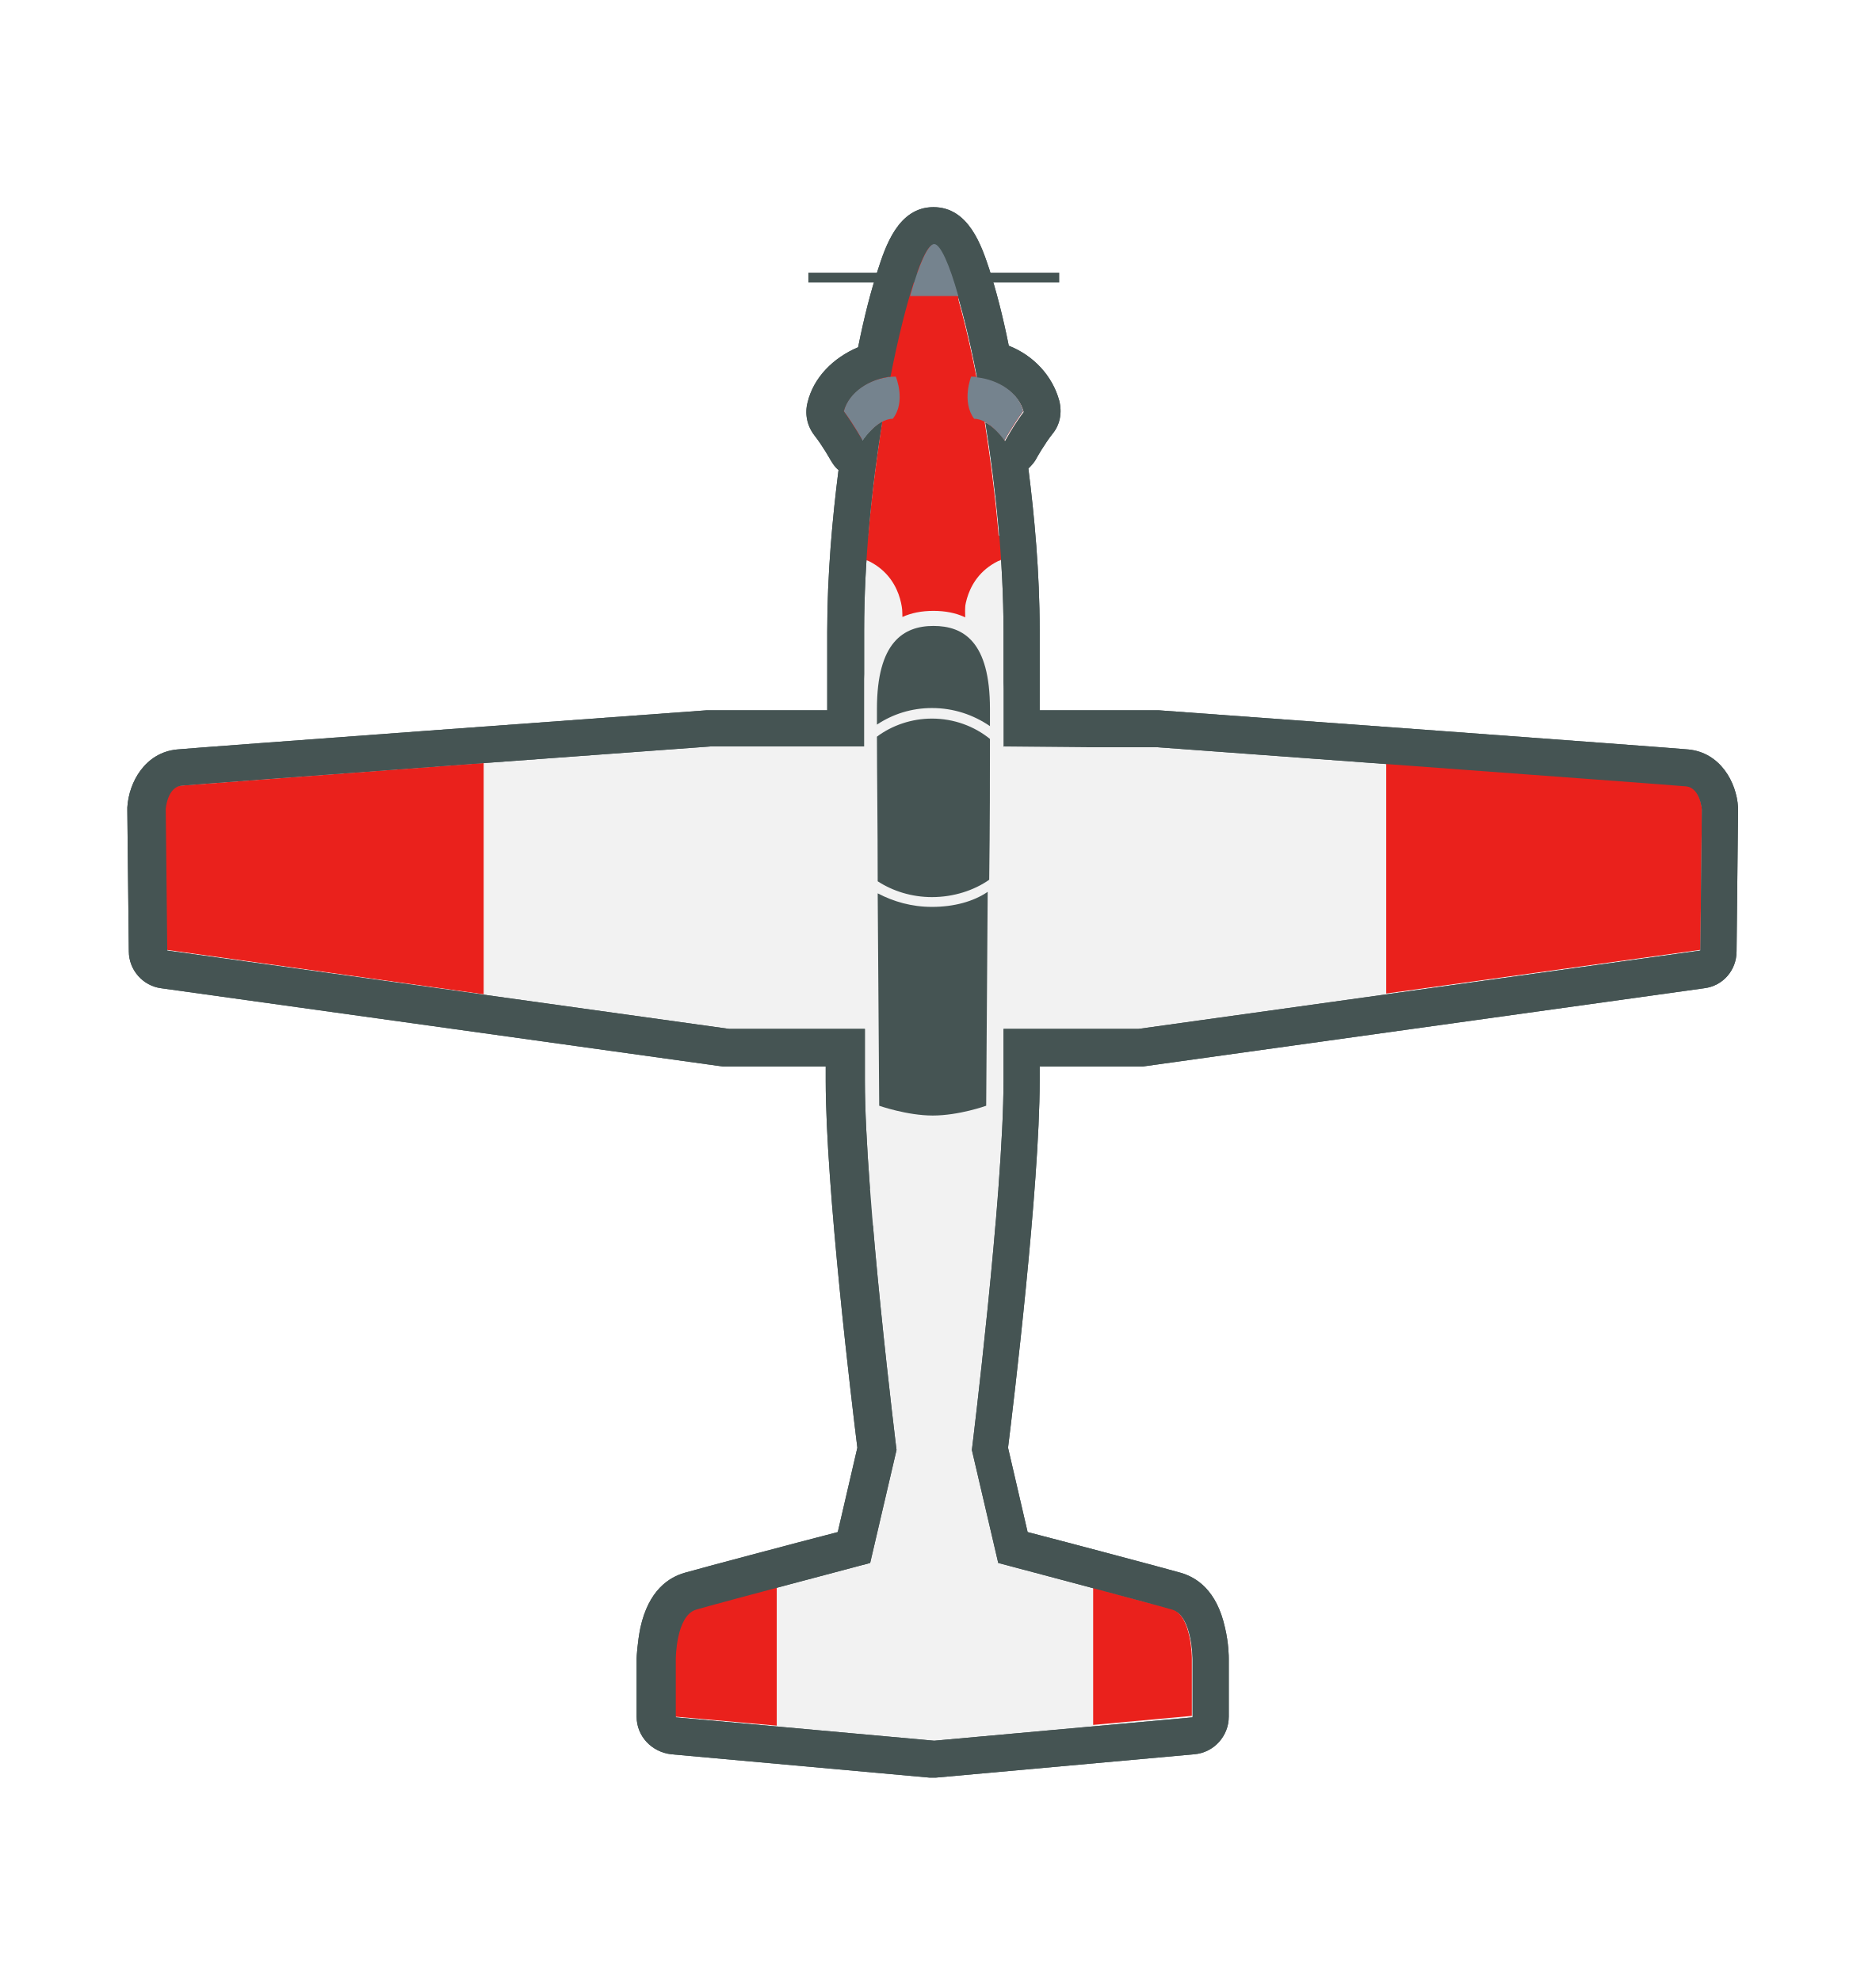
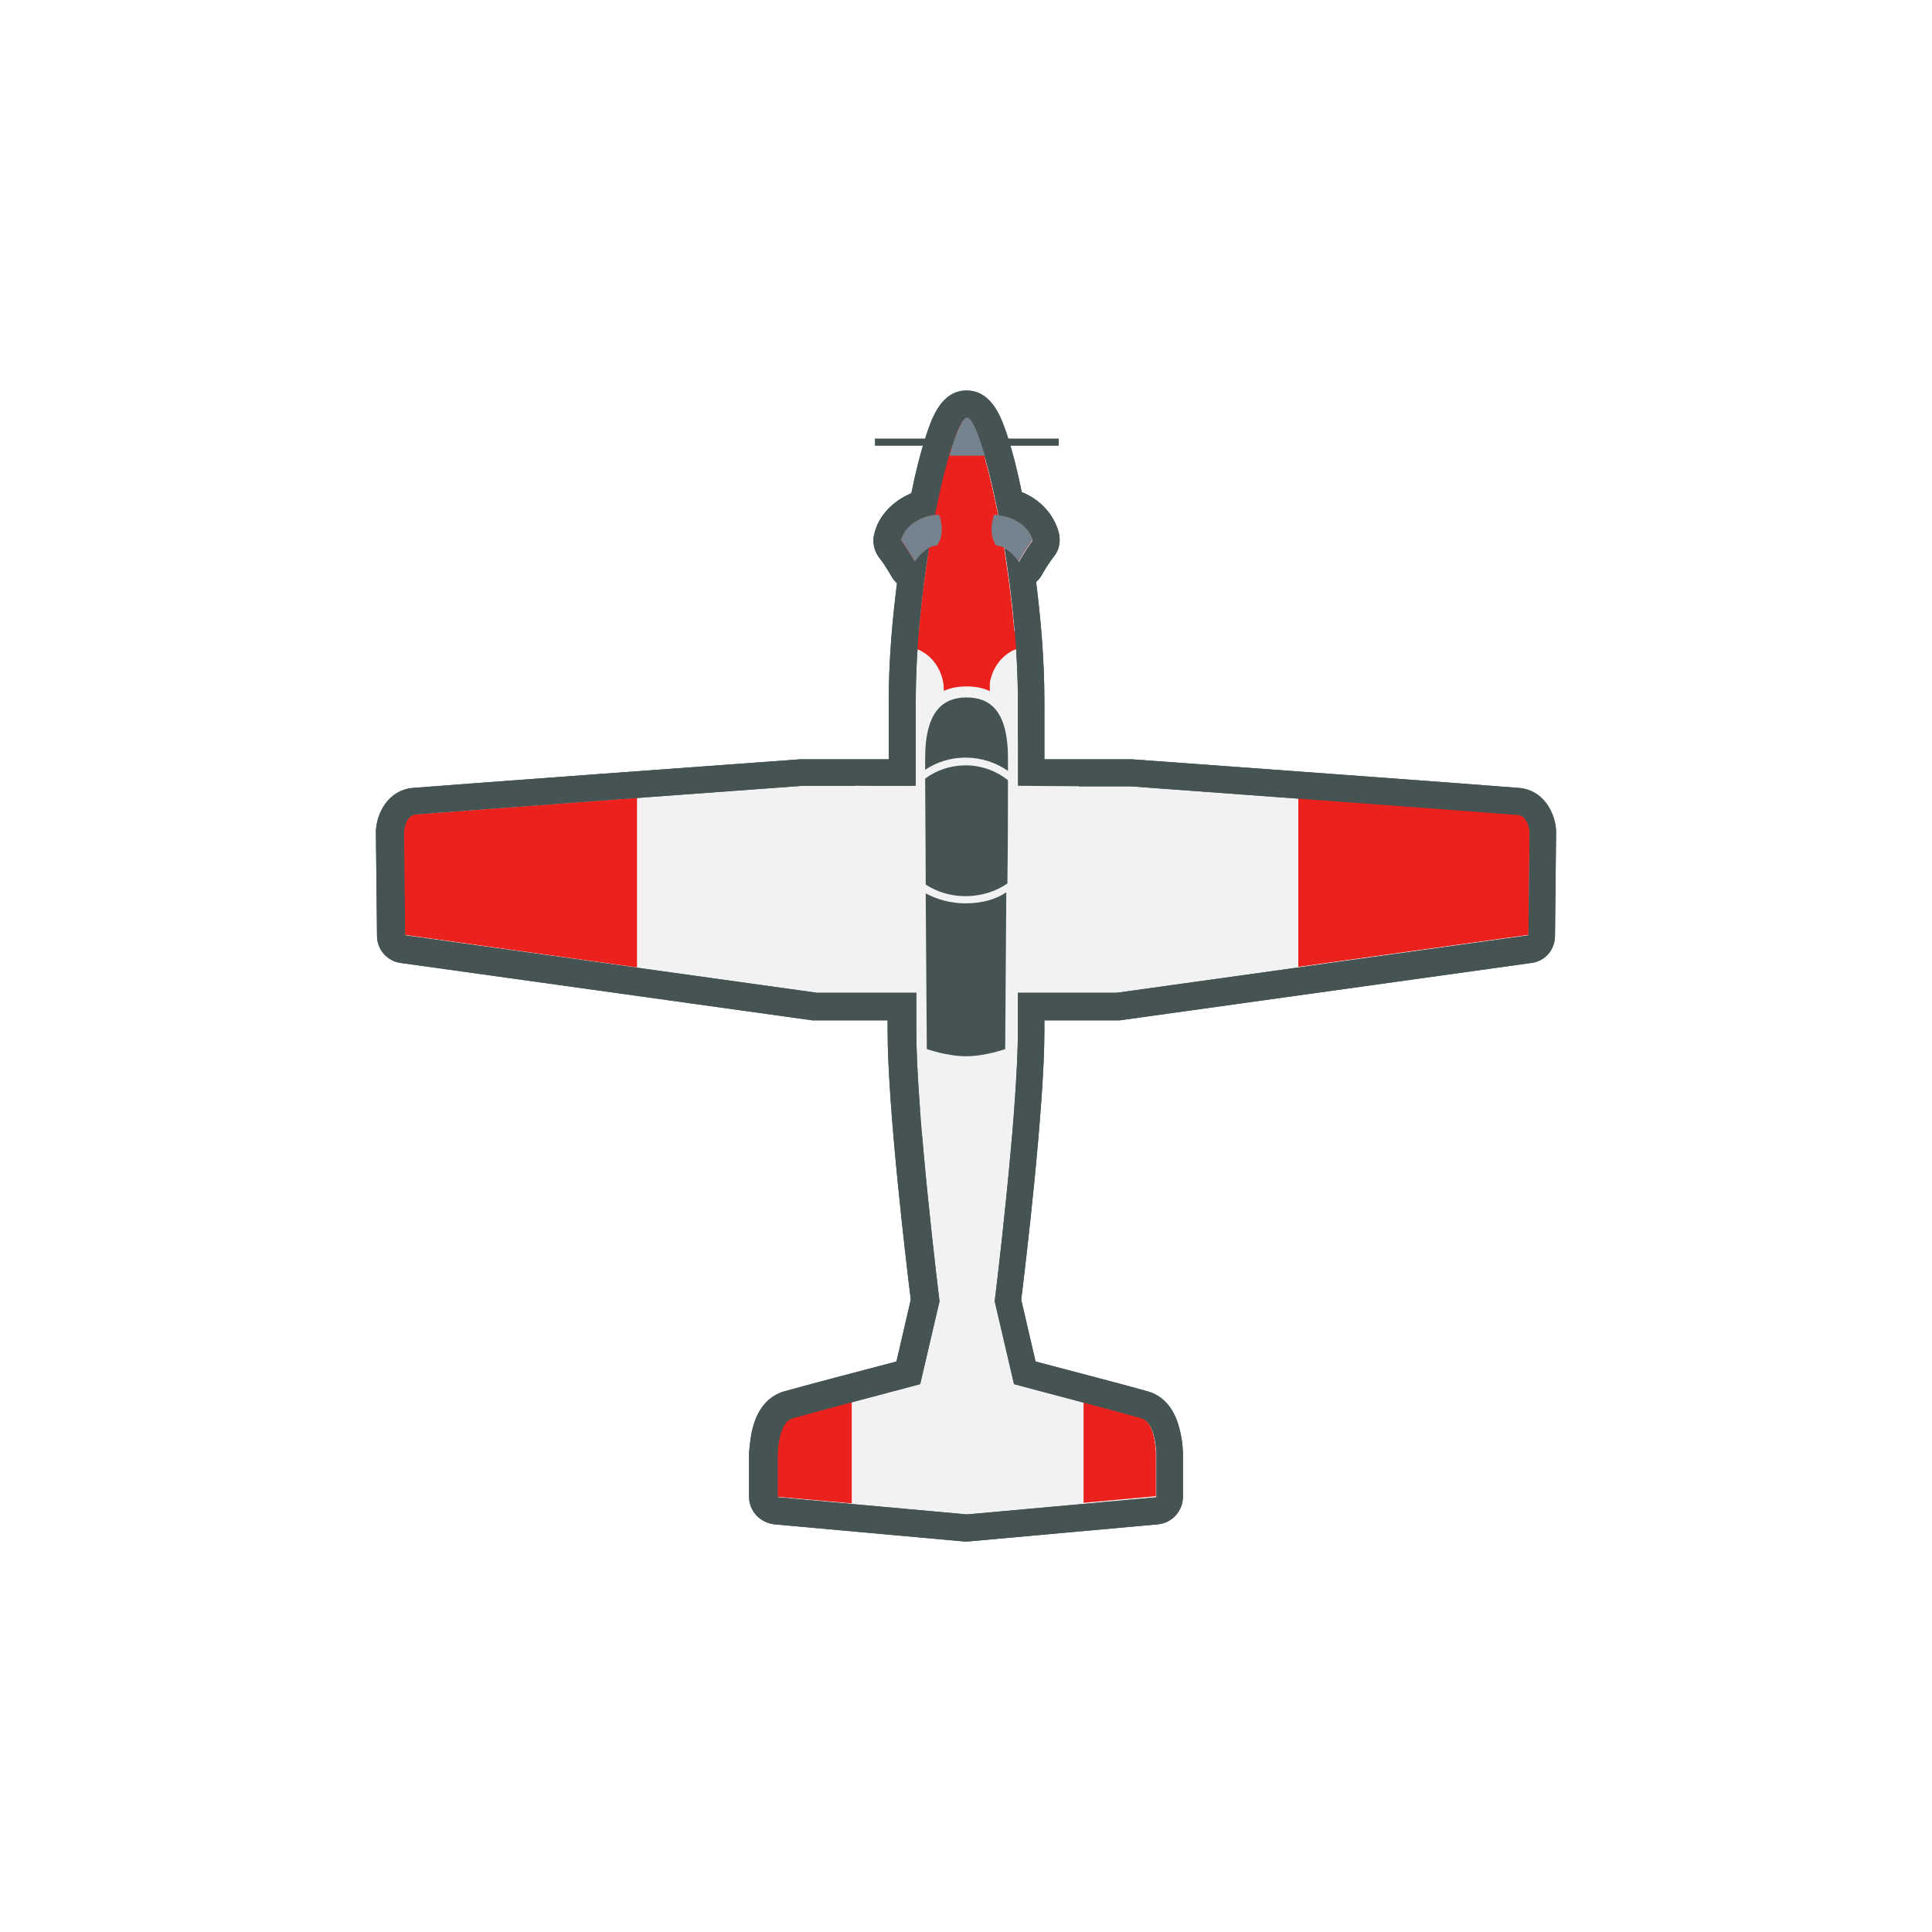
- <svg xmlns="http://www.w3.org/2000/svg" version="1.1" id="Layer_1" x="0px" y="0px" viewBox="0 0 249 263" style="enable-background:new 0 0 249 263;" xml:space="preserve">
-   <style type="text/css">
+ <svg xmlns="http://www.w3.org/2000/svg" version="1.1" id="Layer_1" x="0px" y="0px" viewBox="0 0 70 70" xml:space="preserve" width="70" height="70">
+   <defs id="defs69" />
+   <style type="text/css" id="style3">
	.st0{fill:#F2F2F2;}
	.st1{fill:#455453;}
	.st2{fill:#EA211C;}
	.st3{fill:#75838E;}
</style>
-   <g>
-     <g>
-       <path class="st0" d="M123.9,233.5c-0.1,0-0.1,0-0.2,0l-34.3-3.1c-1.3-0.1-2.3-1.2-2.3-2.5v-7.7c0-1.3,0.2-7.7,4.5-9    c2.3-0.7,17-4.5,21.7-5.8l3-13.1c-0.5-4.2-4.2-34.6-4.2-48.8V139H96.8c-0.1,0-0.2,0-0.3,0l-74.6-10.4c-1.2-0.2-2.1-1.2-2.2-2.5    l-0.2-18.7c0-0.1,0-0.1,0-0.2c0.2-2.5,1.6-5.1,4.4-5.4c1.9-0.2,67.4-5,70.2-5.2c0.1,0,0.1,0,0.2,0h17.9V83.7    c0-8.2,0.8-16.4,1.7-22.8c-0.7-0.2-1.2-0.6-1.6-1.2c0,0-1.1-2-2.3-3.5c-0.5-0.6-0.6-1.4-0.4-2.2c0.9-3.3,3.6-5.3,6.5-6.1    c3.7-18,6.3-18,7.9-18c1.6,0,4.2,0,7.9,18c2.8,0.8,5.6,2.8,6.5,6.1c0.2,0.8,0,1.6-0.4,2.2c-1.2,1.5-2.3,3.5-2.3,3.5    c-0.3,0.6-0.9,1-1.6,1.2c0.9,6.5,1.7,14.6,1.7,22.8v12.9h17.9c0.1,0,0.1,0,0.2,0c2.8,0.2,68.3,5,70.2,5.2c2.8,0.3,4.2,2.9,4.4,5.4    c0,0.1,0,0.1,0,0.2l-0.2,18.7c0,1.2-0.9,2.3-2.2,2.5L151.5,139c-0.1,0-0.2,0-0.3,0h-15.4v4.4c0,14.3-3.7,44.6-4.2,48.8l3,13.1    c4.8,1.3,19.4,5.1,21.7,5.8c4.3,1.2,4.5,7.7,4.5,9v7.7c0,1.3-1,2.4-2.3,2.5l-34.3,3.1C124.1,233.5,124,233.5,123.9,233.5z" />
-       <g>
-         <path class="st1" d="M123.9,32.5L123.9,32.5c1.4,0,3.8,7.3,5.8,17.6c2.7,0.3,5.5,1.9,6.2,4.6c-1.3,1.7-2.5,3.9-2.5,3.9     s-1.1-1.7-2.6-2.5c1.4,8.7,2.4,18.6,2.4,27.7c0,5.2,0,10.4,0,15.4h20.4c0,0,68.2,5,70.2,5.2c1.9,0.2,2.1,3.1,2.1,3.1l-0.2,18.7     l-74.6,10.4h-17.9c0,2.4,0,4.8,0,6.9c0,15-4.2,49-4.2,49l3.5,15c0,0,20.4,5.4,23.1,6.2c2.7,0.8,2.7,6.6,2.7,6.6v7.7l-34.3,3.1h0     l-34.3-3.1v-7.7c0,0,0-5.8,2.7-6.6c2.7-0.8,23.1-6.2,23.1-6.2l3.5-15c0,0-4.2-33.9-4.2-49c0-2.2,0-4.5,0-6.9H96.8l-74.6-10.4     L22,107.4c0,0,0.2-2.9,2.1-3.1c1.9-0.2,70.2-5.2,70.2-5.2h20.4c0-5,0-10.2,0-15.4c0-9.1,1-19.1,2.4-27.7     c-1.5,0.8-2.6,2.5-2.6,2.5s-1.2-2.1-2.5-3.9c0.7-2.6,3.5-4.3,6.2-4.6C120.2,39.8,122.6,32.5,123.9,32.5L123.9,32.5L123.9,32.5      M123.9,27.5c-4.7,0-6.4,5.3-7.4,8.4c-0.9,2.7-1.8,6.2-2.6,10.2c-3.3,1.4-5.9,4-6.7,7.3c-0.4,1.5-0.1,3.1,0.9,4.4     c1.1,1.4,2.1,3.2,2.1,3.2c0.3,0.5,0.6,1,1.1,1.4c-0.8,6.3-1.5,13.8-1.5,21.5v10.4H94.2c-0.1,0-0.2,0-0.4,0     c-7,0.5-68.4,5-70.3,5.2c-4.2,0.4-6.4,4.3-6.6,7.7c0,0.1,0,0.3,0,0.4l0.2,18.7c0,2.5,1.9,4.6,4.3,4.9l74.6,10.4     c0.2,0,0.5,0,0.7,0h12.9v1.9c0,14,3.5,43.1,4.2,48.7l-2.6,11.2c-5.8,1.5-18.2,4.8-20.3,5.4c-2.1,0.6-4.8,2.3-5.9,7.3     c-0.4,2-0.5,3.9-0.5,4.1v7.7c0,2.6,2,4.7,4.6,5l34.3,3.1c0.1,0,0.3,0,0.4,0c0.1,0,0.3,0,0.4,0l34.3-3.1c2.6-0.2,4.6-2.4,4.6-5     v-7.7c0-0.2,0-2-0.5-4.1c-1.1-5-3.8-6.7-5.9-7.3c-2.1-0.6-14.5-3.9-20.3-5.4l-2.6-11.2c0.7-5.6,4.2-34.7,4.2-48.7v-1.9h12.9     c0.2,0,0.5,0,0.7,0l74.6-10.4c2.5-0.3,4.3-2.4,4.3-4.9l0.2-18.7c0-0.1,0-0.3,0-0.4c-0.2-3.4-2.4-7.3-6.6-7.7     c-1.9-0.2-63.3-4.7-70.3-5.2c-0.1,0-0.2,0-0.4,0h-15.4V83.7c0-7.7-0.7-15.2-1.5-21.5c0.4-0.4,0.8-0.8,1.1-1.4c0,0,1-1.8,2.1-3.2     c1-1.2,1.3-2.8,0.9-4.4c-0.9-3.3-3.4-6-6.7-7.3c-0.8-4-1.7-7.4-2.6-10.2C130.3,32.7,128.6,27.5,123.9,27.5     C123.9,27.5,123.9,27.5,123.9,27.5L123.9,27.5z" />
+   <g id="g5" transform="matrix(0.2,0,0,0.2,10.24,8.65)">
+     <g id="g7">
+       <path class="st0" d="m 123.9,233.5 c -0.1,0 -0.1,0 -0.2,0 l -34.3,-3.1 c -1.3,-0.1 -2.3,-1.2 -2.3,-2.5 l 0,-7.7 c 0,-1.3 0.2,-7.7 4.5,-9 2.3,-0.7 17,-4.5 21.7,-5.8 l 3,-13.1 c -0.5,-4.2 -4.2,-34.6 -4.2,-48.8 l 0,-4.5 -15.3,0 c -0.1,0 -0.2,0 -0.3,0 L 21.9,128.6 c -1.2,-0.2 -2.1,-1.2 -2.2,-2.5 l -0.2,-18.7 c 0,-0.1 0,-0.1 0,-0.2 0.2,-2.5 1.6,-5.1 4.4,-5.4 1.9,-0.2 67.4,-5 70.2,-5.2 0.1,0 0.1,0 0.2,0 l 17.9,0 0,-12.9 c 0,-8.2 0.8,-16.4 1.7,-22.8 -0.7,-0.2 -1.2,-0.6 -1.6,-1.2 0,0 -1.1,-2 -2.3,-3.5 -0.5,-0.6 -0.6,-1.4 -0.4,-2.2 0.9,-3.3 3.6,-5.3 6.5,-6.1 3.7,-18 6.3,-18 7.9,-18 1.6,0 4.2,0 7.9,18 2.8,0.8 5.6,2.8 6.5,6.1 0.2,0.8 0,1.6 -0.4,2.2 -1.2,1.5 -2.3,3.5 -2.3,3.5 -0.3,0.6 -0.9,1 -1.6,1.2 0.9,6.5 1.7,14.6 1.7,22.8 l 0,12.9 17.9,0 c 0.1,0 0.1,0 0.2,0 2.8,0.2 68.3,5 70.2,5.2 2.8,0.3 4.2,2.9 4.4,5.4 0,0.1 0,0.1 0,0.2 l -0.2,18.7 c 0,1.2 -0.9,2.3 -2.2,2.5 L 151.5,139 c -0.1,0 -0.2,0 -0.3,0 l -15.4,0 0,4.4 c 0,14.3 -3.7,44.6 -4.2,48.8 l 3,13.1 c 4.8,1.3 19.4,5.1 21.7,5.8 4.3,1.2 4.5,7.7 4.5,9 l 0,7.7 c 0,1.3 -1,2.4 -2.3,2.5 l -34.3,3.1 c -0.1,0.1 -0.2,0.1 -0.3,0.1 z" id="path9" style="fill:#f2f2f2" />
+       <g id="g11">
+         <path class="st1" d="m 123.9,32.5 0,0 c 1.4,0 3.8,7.3 5.8,17.6 2.7,0.3 5.5,1.9 6.2,4.6 -1.3,1.7 -2.5,3.9 -2.5,3.9 0,0 -1.1,-1.7 -2.6,-2.5 1.4,8.7 2.4,18.6 2.4,27.7 0,5.2 0,10.4 0,15.4 l 20.4,0 c 0,0 68.2,5 70.2,5.2 1.9,0.2 2.1,3.1 2.1,3.1 l -0.2,18.7 -74.6,10.4 -17.9,0 c 0,2.4 0,4.8 0,6.9 0,15 -4.2,49 -4.2,49 l 3.5,15 c 0,0 20.4,5.4 23.1,6.2 2.7,0.8 2.7,6.6 2.7,6.6 l 0,7.7 -34.3,3.1 0,0 -34.3,-3.1 0,-7.7 c 0,0 0,-5.8 2.7,-6.6 2.7,-0.8 23.1,-6.2 23.1,-6.2 l 3.5,-15 c 0,0 -4.2,-33.9 -4.2,-49 0,-2.2 0,-4.5 0,-6.9 l -18,0 L 22.2,126.2 22,107.4 c 0,0 0.2,-2.9 2.1,-3.1 1.9,-0.2 70.2,-5.2 70.2,-5.2 l 20.4,0 c 0,-5 0,-10.2 0,-15.4 0,-9.1 1,-19.1 2.4,-27.7 -1.5,0.8 -2.6,2.5 -2.6,2.5 0,0 -1.2,-2.1 -2.5,-3.9 0.7,-2.6 3.5,-4.3 6.2,-4.6 2,-10.2 4.4,-17.5 5.7,-17.5 l 0,0 0,0 m 0,-5 c -4.7,0 -6.4,5.3 -7.4,8.4 -0.9,2.7 -1.8,6.2 -2.6,10.2 -3.3,1.4 -5.9,4 -6.7,7.3 -0.4,1.5 -0.1,3.1 0.9,4.4 1.1,1.4 2.1,3.2 2.1,3.2 0.3,0.5 0.6,1 1.1,1.4 -0.8,6.3 -1.5,13.8 -1.5,21.5 l 0,10.4 -15.6,0 c -0.1,0 -0.2,0 -0.4,0 -7,0.5 -68.4,5 -70.3,5.2 -4.2,0.4 -6.4,4.3 -6.6,7.7 0,0.1 0,0.3 0,0.4 l 0.2,18.7 c 0,2.5 1.9,4.6 4.3,4.9 L 96,141.6 c 0.2,0 0.5,0 0.7,0 l 12.9,0 0,1.9 c 0,14 3.5,43.1 4.2,48.7 l -2.6,11.2 c -5.8,1.5 -18.2,4.8 -20.3,5.4 -2.1,0.6 -4.8,2.3 -5.9,7.3 -0.4,2 -0.5,3.9 -0.5,4.1 l 0,7.7 c 0,2.6 2,4.7 4.6,5 l 34.3,3.1 c 0.1,0 0.3,0 0.4,0 0.1,0 0.3,0 0.4,0 l 34.3,-3.1 c 2.6,-0.2 4.6,-2.4 4.6,-5 l 0,-7.7 c 0,-0.2 0,-2 -0.5,-4.1 -1.1,-5 -3.8,-6.7 -5.9,-7.3 -2.1,-0.6 -14.5,-3.9 -20.3,-5.4 l -2.6,-11.2 c 0.7,-5.6 4.2,-34.7 4.2,-48.7 l 0,-1.9 12.9,0 c 0.2,0 0.5,0 0.7,0 l 74.6,-10.4 c 2.5,-0.3 4.3,-2.4 4.3,-4.9 l 0.2,-18.7 c 0,-0.1 0,-0.3 0,-0.4 -0.2,-3.4 -2.4,-7.3 -6.6,-7.7 -1.9,-0.2 -63.3,-4.7 -70.3,-5.2 -0.1,0 -0.2,0 -0.4,0 l -15.4,0 0,-10.6 c 0,-7.7 -0.7,-15.2 -1.5,-21.5 0.4,-0.4 0.8,-0.8 1.1,-1.4 0,0 1,-1.8 2.1,-3.2 1,-1.2 1.3,-2.8 0.9,-4.4 -0.9,-3.3 -3.4,-6 -6.7,-7.3 -0.8,-4 -1.7,-7.4 -2.6,-10.2 -1,-3 -2.7,-8.2 -7.4,-8.2 0,0 0,0 0,0 l 0,0 z" id="path13" style="fill:#455453" />
      </g>
    </g>
-     <path class="st2" d="M128,81.8c0,0-0.2-5.3,4.9-7.5c5.1-2.2-8.9-7.7-8.9-7.7L128,81.8z" />
-     <path class="st2" d="M119.8,81.8c0,0,0.2-5.3-4.9-7.5c-5.1-2.2,8.9-7.7,8.9-7.7L119.8,81.8z" />
-     <path class="st2" d="M117.1,56c-0.9,5.8-1.7,12.1-2.1,18.4h17.8c-0.4-6.3-1.2-12.6-2.1-18.4c1.5,0.8,2.6,2.5,2.6,2.5   s1.2-2.1,2.5-3.9c-0.7-2.6-3.5-4.3-6.2-4.6c-2-10.2-4.4-17.6-5.8-17.6v0h0v0c-1.4,0-3.8,7.3-5.8,17.6c-2.7,0.3-5.5,1.9-6.2,4.6   c1.3,1.7,2.5,3.9,2.5,3.9S115.6,56.8,117.1,56z" />
-     <rect x="107.3" y="36.2" class="st1" width="33.3" height="1.3" />
-     <path class="st3" d="M118.9,50c-2.9,0-6.2,1.7-6.9,4.6c1.3,1.7,2.5,3.9,2.5,3.9s1.9-2.9,4-2.9C120.3,53.3,118.9,50,118.9,50z" />
-     <path class="st3" d="M128.9,50c2.9,0,6.2,1.7,6.9,4.6c-1.3,1.7-2.5,3.9-2.5,3.9s-1.9-2.9-4-2.9C127.6,53.3,128.9,50,128.9,50z" />
-     <path class="st2" d="M64.2,101.3c-18.6,1.4-39.1,2.9-40.2,3c-1.9,0.2-2.1,3.1-2.1,3.1l0.2,18.7l42.1,5.9V101.3z" />
-     <path class="st2" d="M223.8,104.3c-1-0.1-21.3-1.6-39.8-3v30.6l41.7-5.8l0.2-18.7C225.9,107.4,225.7,104.5,223.8,104.3z" />
-     <path class="st2" d="M103.1,210.7c-4.9,1.3-9.6,2.6-10.8,2.9c-2.7,0.8-2.7,6.6-2.7,6.6v7.7l13.5,1.2V210.7z" />
-     <path class="st2" d="M155.5,213.6c-1.2-0.3-5.7-1.5-10.4-2.8v18.2l13.1-1.2v-7.7C158.2,220.2,158.2,214.4,155.5,213.6z" />
-     <path class="st0" d="M115.4,157.8c0.1,1.6,0.3,3.3,0.4,4.9h16.3c0.1-1.7,0.3-3.3,0.4-4.9H115.4z" />
-     <polygon class="st2" points="120.7,39.3 127.2,39.3 128.2,85.8 119.7,85.8  " />
-     <g>
-       <g>
-         <path class="st1" d="M130.9,97.3c-2.1-1.5-4.6-2.2-7.1-2.2c-2.4,0-4.7,0.7-6.8,2l-1.5,1l0-3.9c0-8.1,2.8-12,8.5-12     c5.7,0,8.5,3.9,8.5,12l0,4.2L130.9,97.3z" />
-         <path class="st0" d="M123.9,83.1c4,0,7.5,2.1,7.5,11c0,0.6,0,1.4,0,2.3c-2.2-1.5-4.8-2.4-7.7-2.4c-2.7,0-5.2,0.8-7.3,2.2     c0-0.8,0-1.5,0-2.1C116.4,85.3,119.9,83.1,123.9,83.1 M123.9,81.1c-6.3,0-9.5,4.4-9.5,13c0,0.6,0,1.3,0,2.1l0,3.7l3.1-2     c1.9-1.2,4-1.8,6.2-1.8c2.4,0,4.6,0.7,6.6,2.1l3.1,2.2l0-3.8c0-0.9,0-1.7,0-2.4C133.4,85.5,130.2,81.1,123.9,81.1L123.9,81.1z" />
+     <path class="st2" d="m 128,81.8 c 0,0 -0.2,-5.3 4.9,-7.5 5.1,-2.2 -8.9,-7.7 -8.9,-7.7 l 4,15.2 z" id="path15" style="fill:#ea211c" />
+     <path class="st2" d="m 119.8,81.8 c 0,0 0.2,-5.3 -4.9,-7.5 -5.1,-2.2 8.9,-7.7 8.9,-7.7 l -4,15.2 z" id="path17" style="fill:#ea211c" />
+     <path class="st2" d="m 117.1,56 c -0.9,5.8 -1.7,12.1 -2.1,18.4 l 17.8,0 c -0.4,-6.3 -1.2,-12.6 -2.1,-18.4 1.5,0.8 2.6,2.5 2.6,2.5 0,0 1.2,-2.1 2.5,-3.9 -0.7,-2.6 -3.5,-4.3 -6.2,-4.6 -2,-10.2 -4.4,-17.6 -5.8,-17.6 l 0,0 0,0 0,0 c -1.4,0 -3.8,7.3 -5.8,17.6 -2.7,0.3 -5.5,1.9 -6.2,4.6 1.3,1.7 2.5,3.9 2.5,3.9 0,0 1.3,-1.7 2.8,-2.5 z" id="path19" style="fill:#ea211c" />
+     <rect x="107.3" y="36.2" class="st1" width="33.3" height="1.3" id="rect21" style="fill:#455453" />
+     <path class="st3" d="m 118.9,50 c -2.9,0 -6.2,1.7 -6.9,4.6 1.3,1.7 2.5,3.9 2.5,3.9 0,0 1.9,-2.9 4,-2.9 1.8,-2.3 0.4,-5.6 0.4,-5.6 z" id="path23" style="fill:#75838e" />
+     <path class="st3" d="m 128.9,50 c 2.9,0 6.2,1.7 6.9,4.6 -1.3,1.7 -2.5,3.9 -2.5,3.9 0,0 -1.9,-2.9 -4,-2.9 -1.7,-2.3 -0.4,-5.6 -0.4,-5.6 z" id="path25" style="fill:#75838e" />
+     <path class="st2" d="m 64.2,101.3 c -18.6,1.4 -39.1,2.9 -40.2,3 -1.9,0.2 -2.1,3.1 -2.1,3.1 l 0.2,18.7 42.1,5.9 0,-30.7 z" id="path27" style="fill:#ea211c" />
+     <path class="st2" d="m 223.8,104.3 c -1,-0.1 -21.3,-1.6 -39.8,-3 l 0,30.6 41.7,-5.8 0.2,-18.7 c 0,0 -0.2,-2.9 -2.1,-3.1 z" id="path29" style="fill:#ea211c" />
+     <path class="st2" d="m 103.1,210.7 c -4.9,1.3 -9.6,2.6 -10.8,2.9 -2.7,0.8 -2.7,6.6 -2.7,6.6 l 0,7.7 13.5,1.2 0,-18.4 z" id="path31" style="fill:#ea211c" />
+     <path class="st2" d="m 155.5,213.6 c -1.2,-0.3 -5.7,-1.5 -10.4,-2.8 l 0,18.2 13.1,-1.2 0,-7.7 c 0,0.1 0,-5.7 -2.7,-6.5 z" id="path33" style="fill:#ea211c" />
+     <path class="st0" d="m 115.4,157.8 c 0.1,1.6 0.3,3.3 0.4,4.9 l 16.3,0 c 0.1,-1.7 0.3,-3.3 0.4,-4.9 l -17.1,0 z" id="path35" style="fill:#f2f2f2" />
+     <polygon class="st2" points="127.2,39.3 128.2,85.8 119.7,85.8 120.7,39.3 " id="polygon37" style="fill:#ea211c" />
+     <g id="g39">
+       <g id="g41">
+         <path class="st1" d="m 130.9,97.3 c -2.1,-1.5 -4.6,-2.2 -7.1,-2.2 -2.4,0 -4.7,0.7 -6.8,2 l -1.5,1 0,-3.9 c 0,-8.1 2.8,-12 8.5,-12 5.7,0 8.5,3.9 8.5,12 l 0,4.2 -1.6,-1.1 z" id="path43" style="fill:#455453" />
+         <path class="st0" d="m 123.9,83.1 c 4,0 7.5,2.1 7.5,11 0,0.6 0,1.4 0,2.3 -2.2,-1.5 -4.8,-2.4 -7.7,-2.4 -2.7,0 -5.2,0.8 -7.3,2.2 0,-0.8 0,-1.5 0,-2.1 0,-8.8 3.5,-11 7.5,-11 m 0,-2 c -6.3,0 -9.5,4.4 -9.5,13 0,0.6 0,1.3 0,2.1 l 0,3.7 3.1,-2 c 1.9,-1.2 4,-1.8 6.2,-1.8 2.4,0 4.6,0.7 6.6,2.1 l 3.1,2.2 0,-3.8 c 0,-0.9 0,-1.7 0,-2.4 0,-8.7 -3.2,-13.1 -9.5,-13.1 l 0,0 z" id="path45" style="fill:#f2f2f2" />
      </g>
-       <g>
-         <path class="st1" d="M131.3,116.8c0.1-7.2,0.1-14.1,0.1-18.7c-2.1-1.7-4.8-2.7-7.7-2.7c-2.7,0-5.3,0.9-7.3,2.4     c0,4.6,0.1,11.8,0.1,19.2c2,1.3,4.5,2.1,7.2,2.1C126.6,119.1,129.3,118.2,131.3,116.8z" />
+       <g id="g47">
+         <path class="st1" d="m 131.3,116.8 c 0.1,-7.2 0.1,-14.1 0.1,-18.7 -2.1,-1.7 -4.8,-2.7 -7.7,-2.7 -2.7,0 -5.3,0.9 -7.3,2.4 0,4.6 0.1,11.8 0.1,19.2 2,1.3 4.5,2.1 7.2,2.1 2.9,0 5.6,-0.9 7.6,-2.3 z" id="path49" style="fill:#455453" />
      </g>
-       <g>
-         <path class="st1" d="M123.7,120.4c-2.7,0-5.1-0.7-7.2-1.8c0.1,13.9,0.2,28.2,0.2,28.2s3.7,1.3,7.1,1.3c3.5,0,7.1-1.3,7.1-1.3     s0.1-14.4,0.2-28.4C129.2,119.7,126.6,120.4,123.7,120.4z" />
+       <g id="g51">
+         <path class="st1" d="m 123.7,120.4 c -2.7,0 -5.1,-0.7 -7.2,-1.8 0.1,13.9 0.2,28.2 0.2,28.2 0,0 3.7,1.3 7.1,1.3 3.5,0 7.1,-1.3 7.1,-1.3 0,0 0.1,-14.4 0.2,-28.4 -1.9,1.3 -4.5,2 -7.4,2 z" id="path53" style="fill:#455453" />
      </g>
    </g>
-     <g>
-       <g>
-         <path class="st1" d="M123.9,32.5L123.9,32.5c1.4,0,3.8,7.3,5.8,17.6c2.7,0.3,5.5,1.9,6.2,4.6c-1.3,1.7-2.5,3.9-2.5,3.9     s-1.1-1.7-2.6-2.5c1.4,8.7,2.4,18.6,2.4,27.7c0,5.2,0,10.4,0,15.4h20.4c0,0,68.2,5,70.2,5.2c1.9,0.2,2.1,3.1,2.1,3.1l-0.2,18.7     l-74.6,10.4h-17.9c0,2.4,0,4.8,0,6.9c0,15-4.2,49-4.2,49l3.5,15c0,0,20.4,5.4,23.1,6.2c2.7,0.8,2.7,6.6,2.7,6.6v7.7l-34.3,3.1h0     l-34.3-3.1v-7.7c0,0,0-5.8,2.7-6.6c2.7-0.8,23.1-6.2,23.1-6.2l3.5-15c0,0-4.2-33.9-4.2-49c0-2.2,0-4.5,0-6.9H96.8l-74.6-10.4     L22,107.4c0,0,0.2-2.9,2.1-3.1c1.9-0.2,70.2-5.2,70.2-5.2h20.4c0-5,0-10.2,0-15.4c0-9.1,1-19.1,2.4-27.7     c-1.5,0.8-2.6,2.5-2.6,2.5s-1.2-2.1-2.5-3.9c0.7-2.6,3.5-4.3,6.2-4.6C120.2,39.8,122.6,32.5,123.9,32.5L123.9,32.5L123.9,32.5      M123.9,27.5c-4.7,0-6.4,5.3-7.4,8.4c-0.9,2.7-1.8,6.2-2.6,10.2c-3.3,1.4-5.9,4-6.7,7.3c-0.4,1.5-0.1,3.1,0.9,4.4     c1.1,1.4,2.1,3.2,2.1,3.2c0.3,0.5,0.6,1,1.1,1.4c-0.8,6.3-1.5,13.8-1.5,21.5v10.4H94.2c-0.1,0-0.2,0-0.4,0     c-7,0.5-68.4,5-70.3,5.2c-4.2,0.4-6.4,4.3-6.6,7.7c0,0.1,0,0.3,0,0.4l0.2,18.7c0,2.5,1.9,4.6,4.3,4.9l74.6,10.4     c0.2,0,0.5,0,0.7,0h12.9v1.9c0,14,3.5,43.1,4.2,48.7l-2.6,11.2c-5.8,1.5-18.2,4.8-20.3,5.4c-2.1,0.6-4.8,2.3-5.9,7.3     c-0.4,2-0.5,3.9-0.5,4.1v7.7c0,2.6,2,4.7,4.6,5l34.3,3.1c0.1,0,0.3,0,0.4,0c0.1,0,0.3,0,0.4,0l34.3-3.1c2.6-0.2,4.6-2.4,4.6-5     v-7.7c0-0.2,0-2-0.5-4.1c-1.1-5-3.8-6.7-5.9-7.3c-2.1-0.6-14.5-3.9-20.3-5.4l-2.6-11.2c0.7-5.6,4.2-34.7,4.2-48.7v-1.9h12.9     c0.2,0,0.5,0,0.7,0l74.6-10.4c2.5-0.3,4.3-2.4,4.3-4.9l0.2-18.7c0-0.1,0-0.3,0-0.4c-0.2-3.4-2.4-7.3-6.6-7.7     c-1.9-0.2-63.3-4.7-70.3-5.2c-0.1,0-0.2,0-0.4,0h-15.4V83.7c0-7.7-0.7-15.2-1.5-21.5c0.4-0.4,0.8-0.8,1.1-1.4c0,0,1-1.8,2.1-3.2     c1-1.2,1.3-2.8,0.9-4.4c-0.9-3.3-3.4-6-6.7-7.3c-0.8-4-1.7-7.4-2.6-10.2C130.3,32.7,128.6,27.5,123.9,27.5     C123.9,27.5,123.9,27.5,123.9,27.5L123.9,27.5z" />
+     <g id="g55">
+       <g id="g57">
+         <path class="st1" d="m 123.9,32.5 0,0 c 1.4,0 3.8,7.3 5.8,17.6 2.7,0.3 5.5,1.9 6.2,4.6 -1.3,1.7 -2.5,3.9 -2.5,3.9 0,0 -1.1,-1.7 -2.6,-2.5 1.4,8.7 2.4,18.6 2.4,27.7 0,5.2 0,10.4 0,15.4 l 20.4,0 c 0,0 68.2,5 70.2,5.2 1.9,0.2 2.1,3.1 2.1,3.1 l -0.2,18.7 -74.6,10.4 -17.9,0 c 0,2.4 0,4.8 0,6.9 0,15 -4.2,49 -4.2,49 l 3.5,15 c 0,0 20.4,5.4 23.1,6.2 2.7,0.8 2.7,6.6 2.7,6.6 l 0,7.7 -34.3,3.1 0,0 -34.3,-3.1 0,-7.7 c 0,0 0,-5.8 2.7,-6.6 2.7,-0.8 23.1,-6.2 23.1,-6.2 l 3.5,-15 c 0,0 -4.2,-33.9 -4.2,-49 0,-2.2 0,-4.5 0,-6.9 l -18,0 L 22.2,126.2 22,107.4 c 0,0 0.2,-2.9 2.1,-3.1 1.9,-0.2 70.2,-5.2 70.2,-5.2 l 20.4,0 c 0,-5 0,-10.2 0,-15.4 0,-9.1 1,-19.1 2.4,-27.7 -1.5,0.8 -2.6,2.5 -2.6,2.5 0,0 -1.2,-2.1 -2.5,-3.9 0.7,-2.6 3.5,-4.3 6.2,-4.6 2,-10.2 4.4,-17.5 5.7,-17.5 l 0,0 0,0 m 0,-5 c -4.7,0 -6.4,5.3 -7.4,8.4 -0.9,2.7 -1.8,6.2 -2.6,10.2 -3.3,1.4 -5.9,4 -6.7,7.3 -0.4,1.5 -0.1,3.1 0.9,4.4 1.1,1.4 2.1,3.2 2.1,3.2 0.3,0.5 0.6,1 1.1,1.4 -0.8,6.3 -1.5,13.8 -1.5,21.5 l 0,10.4 -15.6,0 c -0.1,0 -0.2,0 -0.4,0 -7,0.5 -68.4,5 -70.3,5.2 -4.2,0.4 -6.4,4.3 -6.6,7.7 0,0.1 0,0.3 0,0.4 l 0.2,18.7 c 0,2.5 1.9,4.6 4.3,4.9 L 96,141.6 c 0.2,0 0.5,0 0.7,0 l 12.9,0 0,1.9 c 0,14 3.5,43.1 4.2,48.7 l -2.6,11.2 c -5.8,1.5 -18.2,4.8 -20.3,5.4 -2.1,0.6 -4.8,2.3 -5.9,7.3 -0.4,2 -0.5,3.9 -0.5,4.1 l 0,7.7 c 0,2.6 2,4.7 4.6,5 l 34.3,3.1 c 0.1,0 0.3,0 0.4,0 0.1,0 0.3,0 0.4,0 l 34.3,-3.1 c 2.6,-0.2 4.6,-2.4 4.6,-5 l 0,-7.7 c 0,-0.2 0,-2 -0.5,-4.1 -1.1,-5 -3.8,-6.7 -5.9,-7.3 -2.1,-0.6 -14.5,-3.9 -20.3,-5.4 l -2.6,-11.2 c 0.7,-5.6 4.2,-34.7 4.2,-48.7 l 0,-1.9 12.9,0 c 0.2,0 0.5,0 0.7,0 l 74.6,-10.4 c 2.5,-0.3 4.3,-2.4 4.3,-4.9 l 0.2,-18.7 c 0,-0.1 0,-0.3 0,-0.4 -0.2,-3.4 -2.4,-7.3 -6.6,-7.7 -1.9,-0.2 -63.3,-4.7 -70.3,-5.2 -0.1,0 -0.2,0 -0.4,0 l -15.4,0 0,-10.6 c 0,-7.7 -0.7,-15.2 -1.5,-21.5 0.4,-0.4 0.8,-0.8 1.1,-1.4 0,0 1,-1.8 2.1,-3.2 1,-1.2 1.3,-2.8 0.9,-4.4 -0.9,-3.3 -3.4,-6 -6.7,-7.3 -0.8,-4 -1.7,-7.4 -2.6,-10.2 -1,-3 -2.7,-8.2 -7.4,-8.2 0,0 0,0 0,0 l 0,0 z" id="path59" style="fill:#455453" />
      </g>
    </g>
-     <polygon class="st0" points="133.2,99.1 133.2,133.5 144.2,133.5 144.2,99.2  " />
-     <polygon class="st0" points="103.7,99.1 103.7,133.5 114.7,133.5 114.7,99.2  " />
-     <path class="st3" d="M127.2,39.3c-1.2-4.3-2.4-6.9-3.2-6.9v0h0v0c-0.8,0-2,2.6-3.2,6.9H127.2z" />
+     <polygon class="st0" points="133.2,133.5 144.2,133.5 144.2,99.2 133.2,99.1 " id="polygon61" style="fill:#f2f2f2" />
+     <polygon class="st0" points="103.7,133.5 114.7,133.5 114.7,99.2 103.7,99.1 " id="polygon63" style="fill:#f2f2f2" />
+     <path class="st3" d="M 127.2,39.3 C 126,35 124.8,32.4 124,32.4 l 0,0 0,0 0,0 c -0.8,0 -2,2.6 -3.2,6.9 l 6.4,0 z" id="path65" style="fill:#75838e" />
  </g>
</svg>
